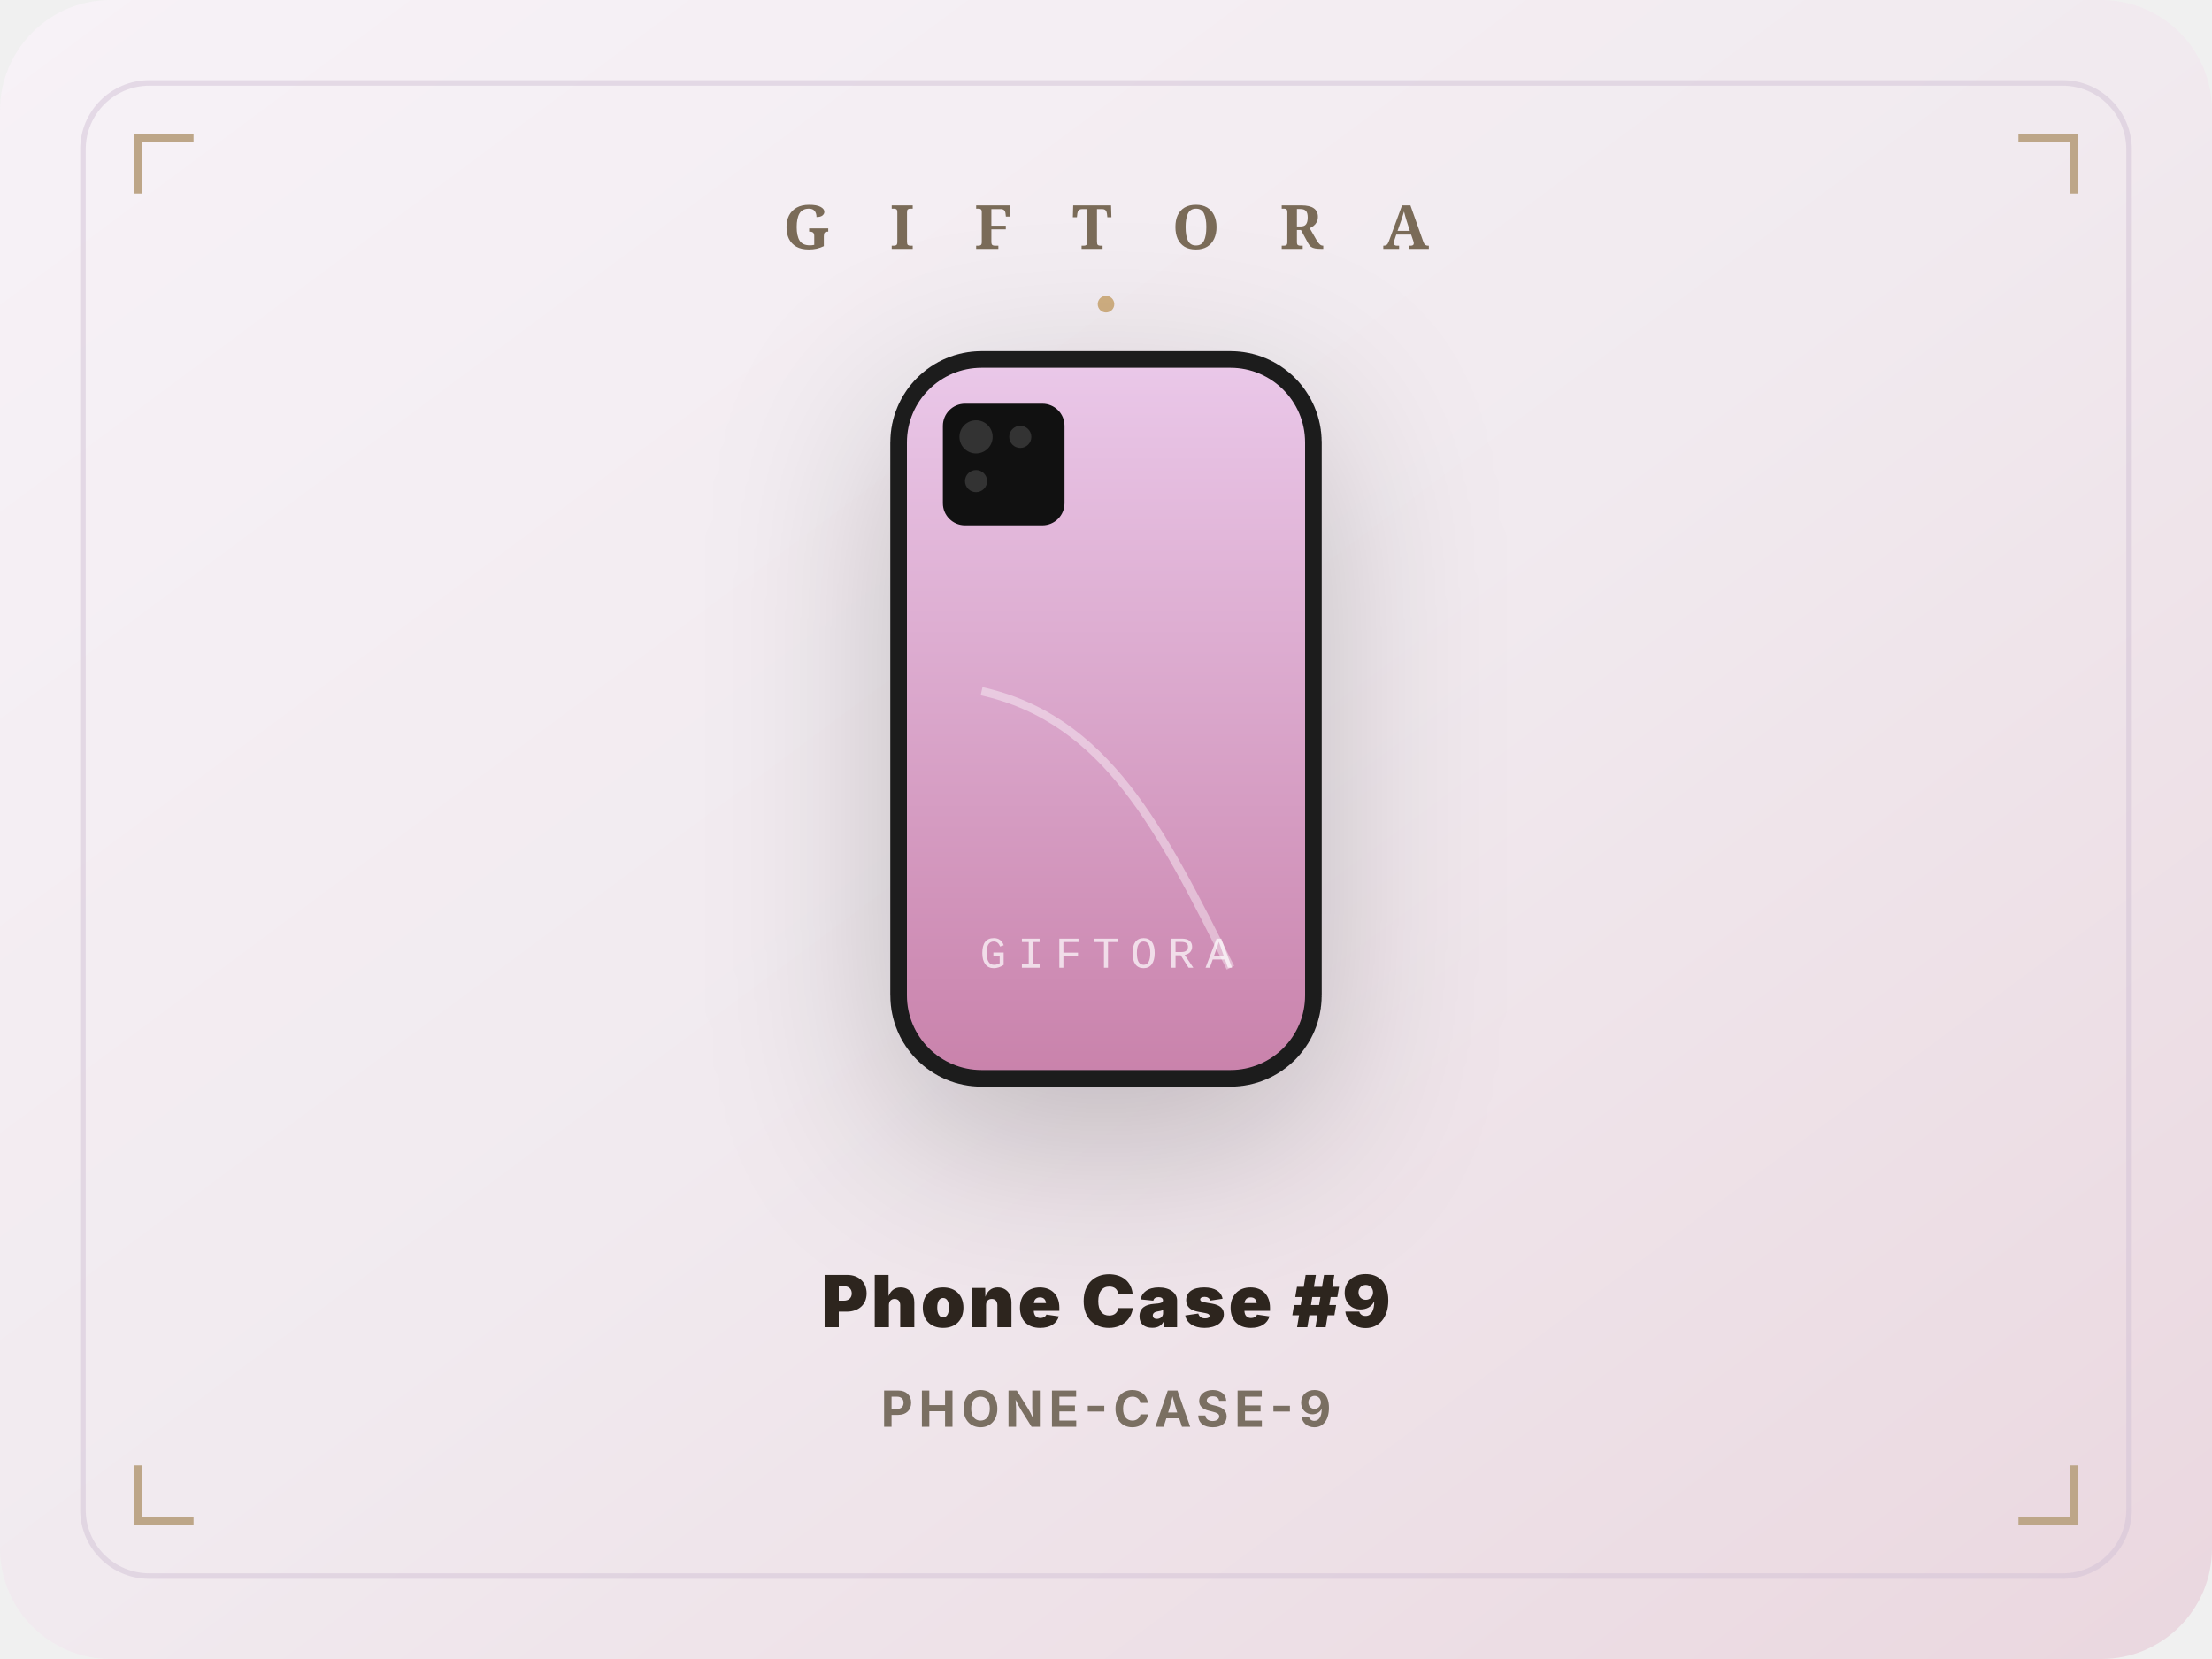
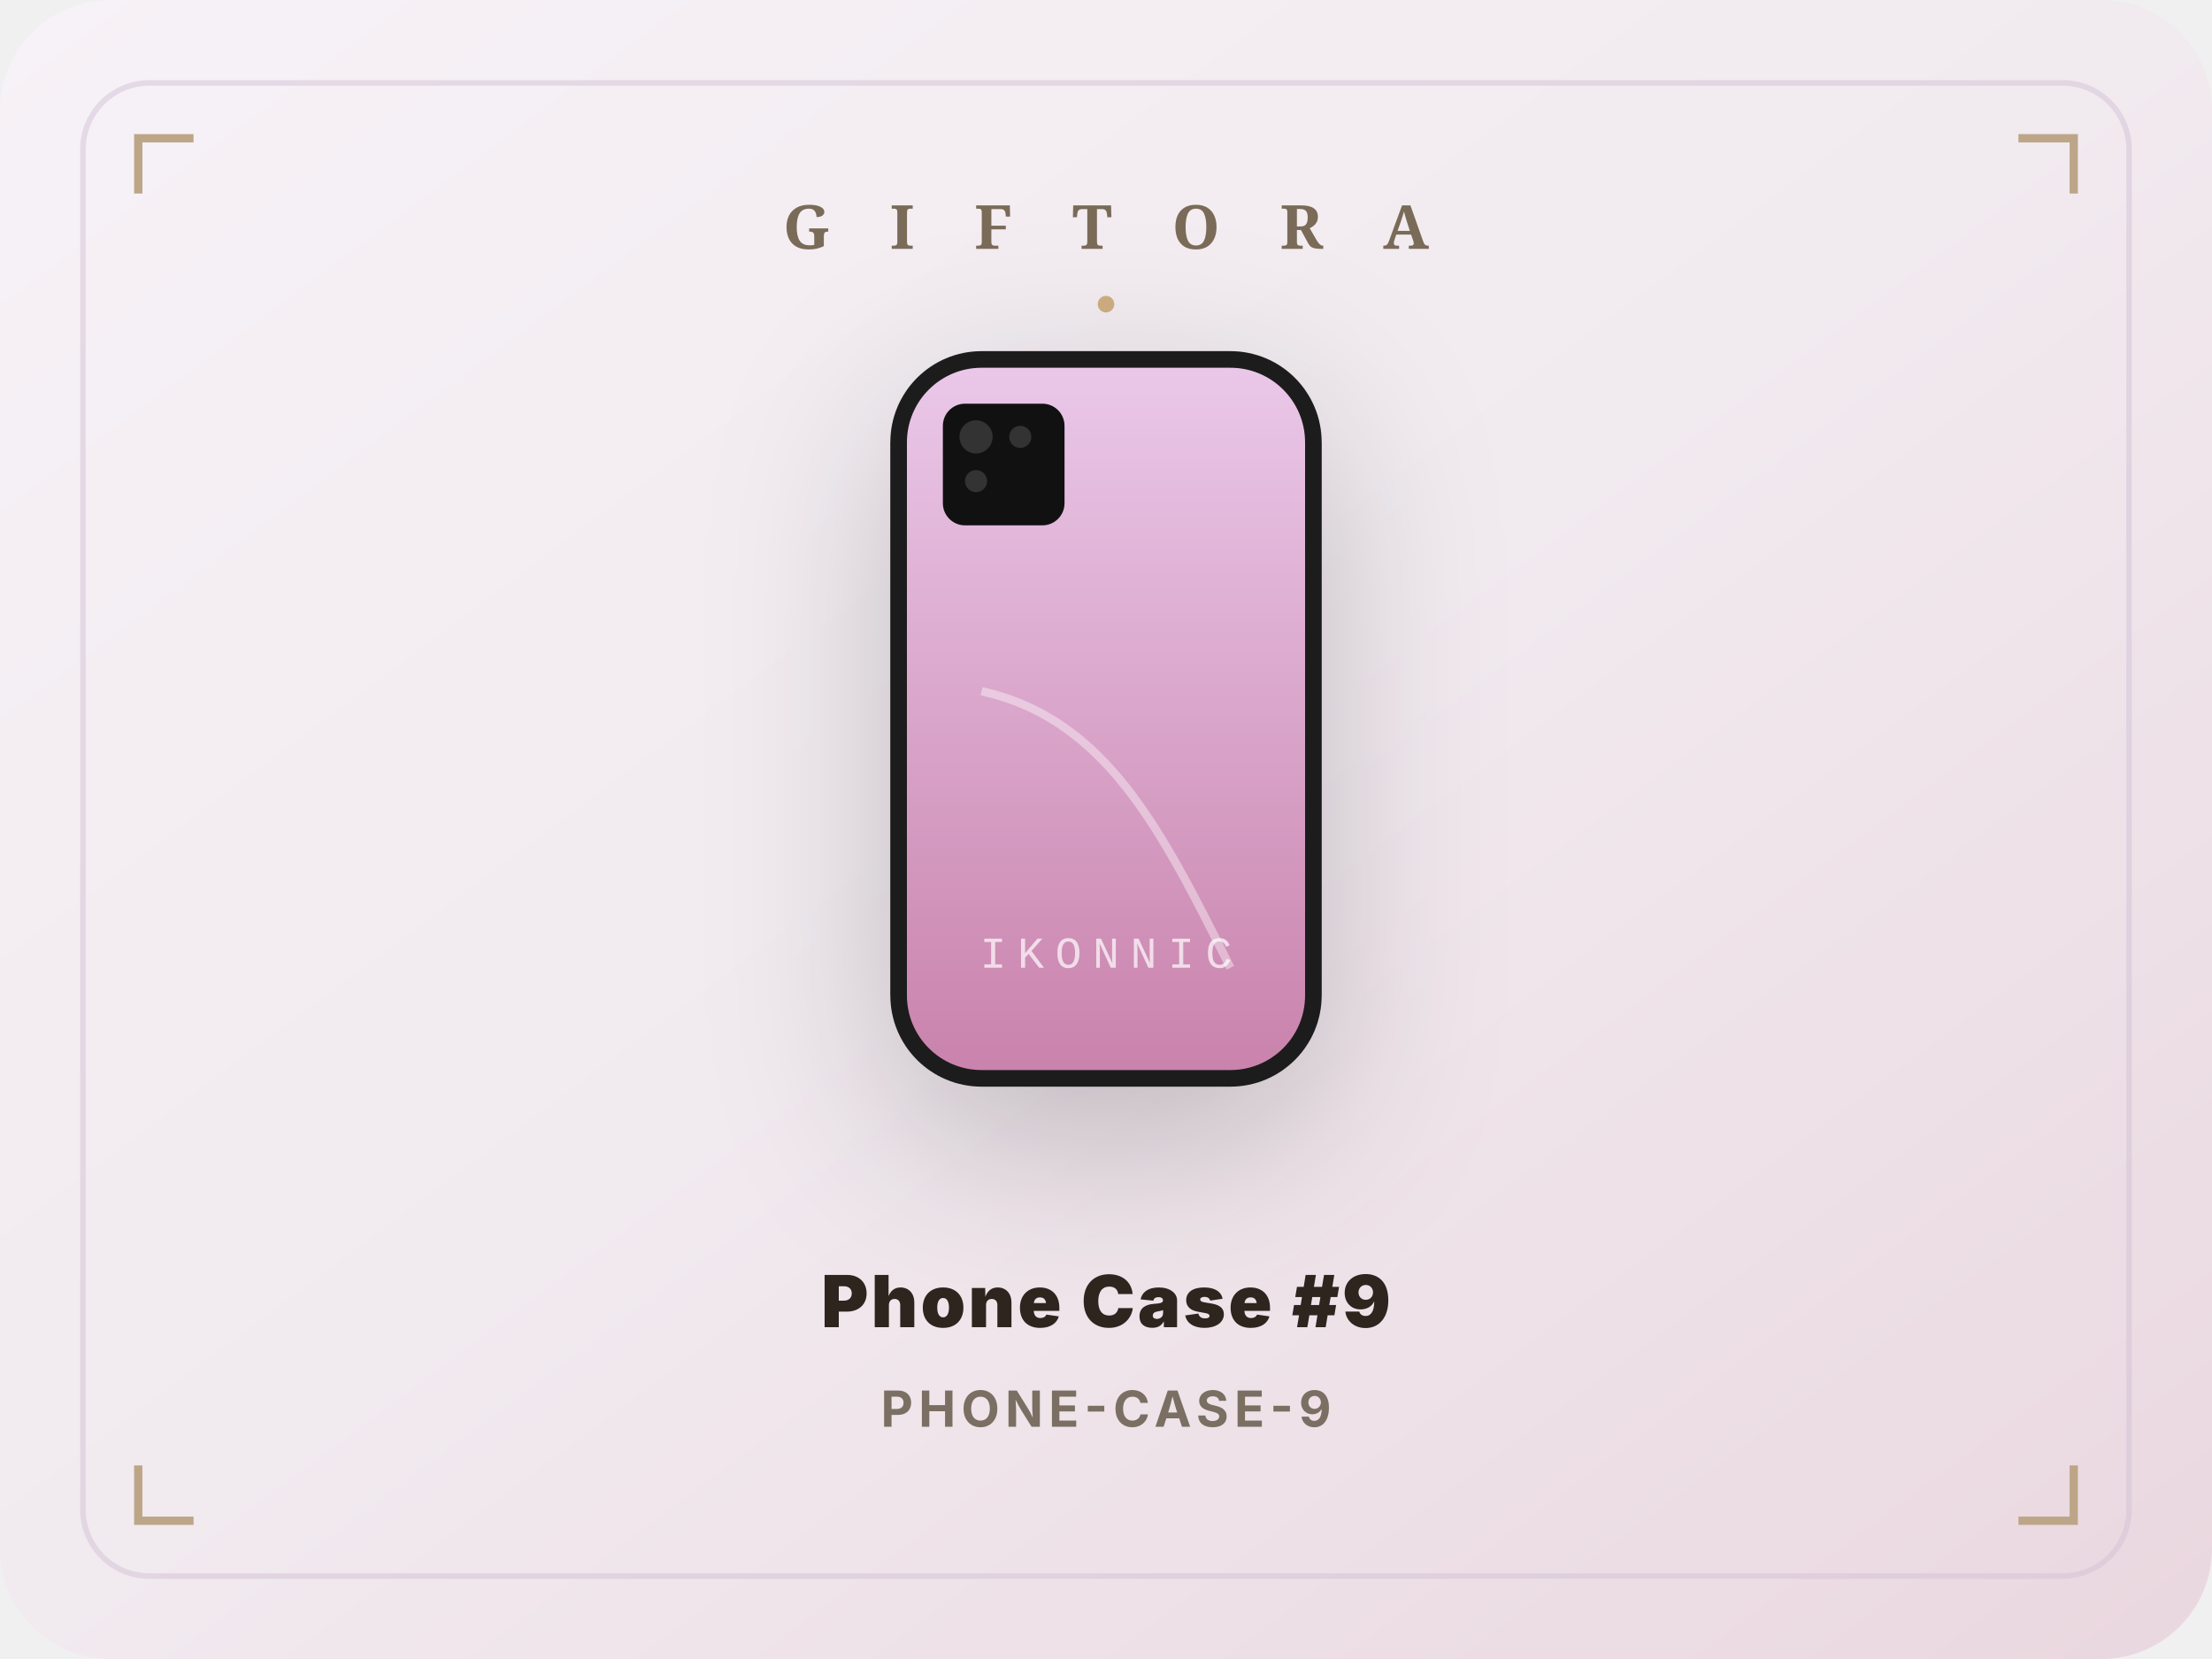
<svg xmlns="http://www.w3.org/2000/svg" viewBox="0 0 400 300" width="100%" height="100%">
  <defs>
    <linearGradient id="grad_phone-case_8" x1="0%" y1="0%" x2="100%" y2="100%">
      <stop offset="0%" stop-color="hsl(291, 25%, 96%)" />
      <stop offset="50%" stop-color="hsl(311, 20%, 93%)" />
      <stop offset="100%" stop-color="hsl(336, 30%, 88%)" />
    </linearGradient>
    <linearGradient id="mock_grad_phone-case_8" x1="0%" y1="0%" x2="0%" y2="100%">
      <stop offset="0%" stop-color="hsl(301, 45%, 85%)" />
      <stop offset="100%" stop-color="hsl(326, 40%, 65%)" />
    </linearGradient>
    <linearGradient id="stud_grad" x1="0%" y1="0%" x2="100%" y2="100%">
      <stop offset="0%" stop-color="#ffffff" />
      <stop offset="40%" stop-color="#d4af37" />
      <stop offset="100%" stop-color="#aa7c11" />
    </linearGradient>
  </defs>
  <rect width="400" height="300" rx="20" fill="url(#grad_phone-case_8)" />
  <rect x="15" y="15" width="370" height="270" rx="12" fill="none" stroke="hsl(291, 20%, 80%)" stroke-width="1" stroke-opacity="0.5" />
  <text x="200" y="45" font-family="'Georgia', serif" font-size="11" font-weight="900" fill="#7a6b58" text-anchor="middle" letter-spacing="4">G I F T O R A</text>
  <circle cx="200" cy="55" r="1.5" fill="#cfae81" />
  <rect x="162.5" y="65.0" width="75" height="130" rx="15" fill="url(#mock_grad_phone-case_8)" stroke="#1a1a1a" stroke-width="3" filter="drop-shadow(0px 10px 16px rgba(0,0,0,0.2))" />
  <rect x="170.5" y="73.0" width="22" height="22" rx="4" fill="#111111" />
  <circle cx="176.5" cy="79.0" r="3" fill="#333" />
  <circle cx="184.5" cy="79.0" r="2" fill="#333" />
  <circle cx="176.5" cy="87.0" r="2" fill="#333" />
  <path d="M 177.5 125.0 C 200 130 210 150 222.5 175.0" fill="none" stroke="#ffffff" stroke-width="1.5" stroke-opacity="0.4" />
-   <text x="200" y="175" font-family="'Courier New', monospace" font-size="8" fill="#ffffff" fill-opacity="0.7" text-anchor="middle" letter-spacing="2">GIFTORA</text>
+   <text x="200" y="175" font-family="'Courier New', monospace" font-size="8" fill="#ffffff" fill-opacity="0.7" text-anchor="middle" letter-spacing="2">IKONNIC</text>
  <text x="200" y="240" font-family="'Inter', sans-serif" font-size="13" font-weight="900" fill="#2d251e" text-anchor="middle" letter-spacing="0.5">Phone Case #9</text>
  <text x="200" y="258" font-family="'Inter', sans-serif" font-size="9" font-weight="bold" fill="#7a6f62" text-anchor="middle" letter-spacing="1">PHONE-CASE-9</text>
  <path d="M 25 35 L 25 25 L 35 25" fill="none" stroke="#bda688" stroke-width="1.5" />
  <path d="M 375 35 L 375 25 L 365 25" fill="none" stroke="#bda688" stroke-width="1.5" />
  <path d="M 25 265 L 25 275 L 35 275" fill="none" stroke="#bda688" stroke-width="1.5" />
  <path d="M 375 265 L 375 275 L 365 275" fill="none" stroke="#bda688" stroke-width="1.5" />
</svg>
